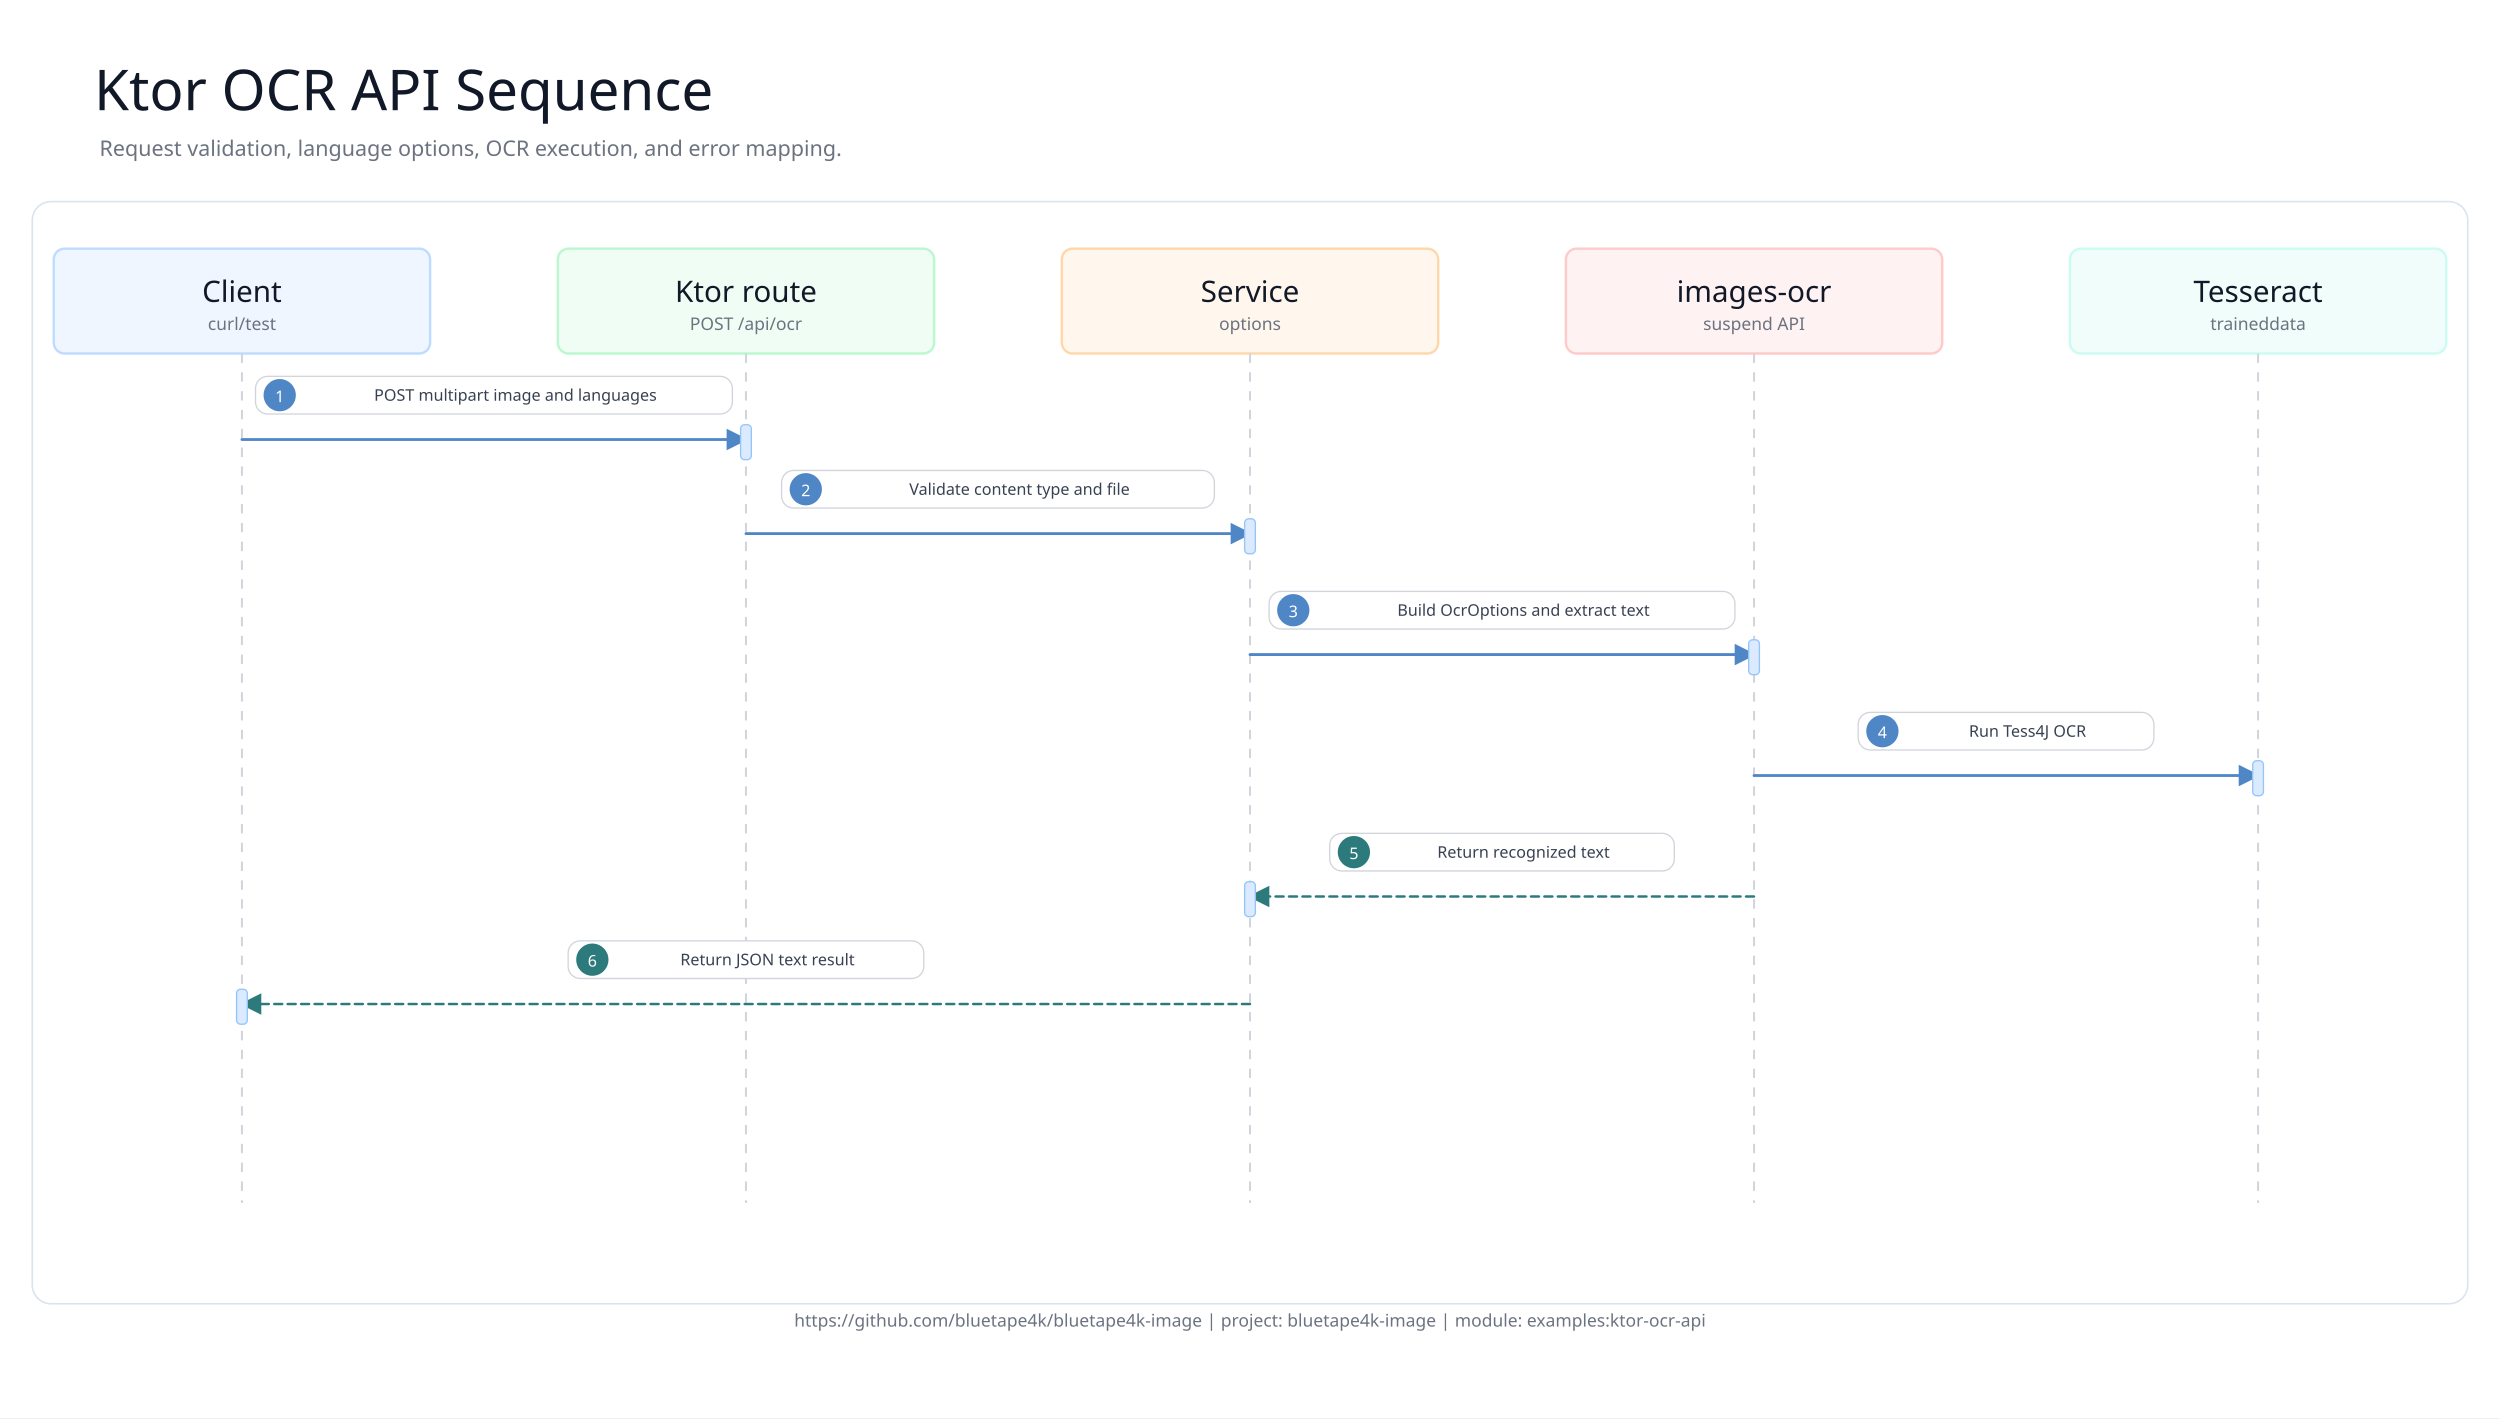
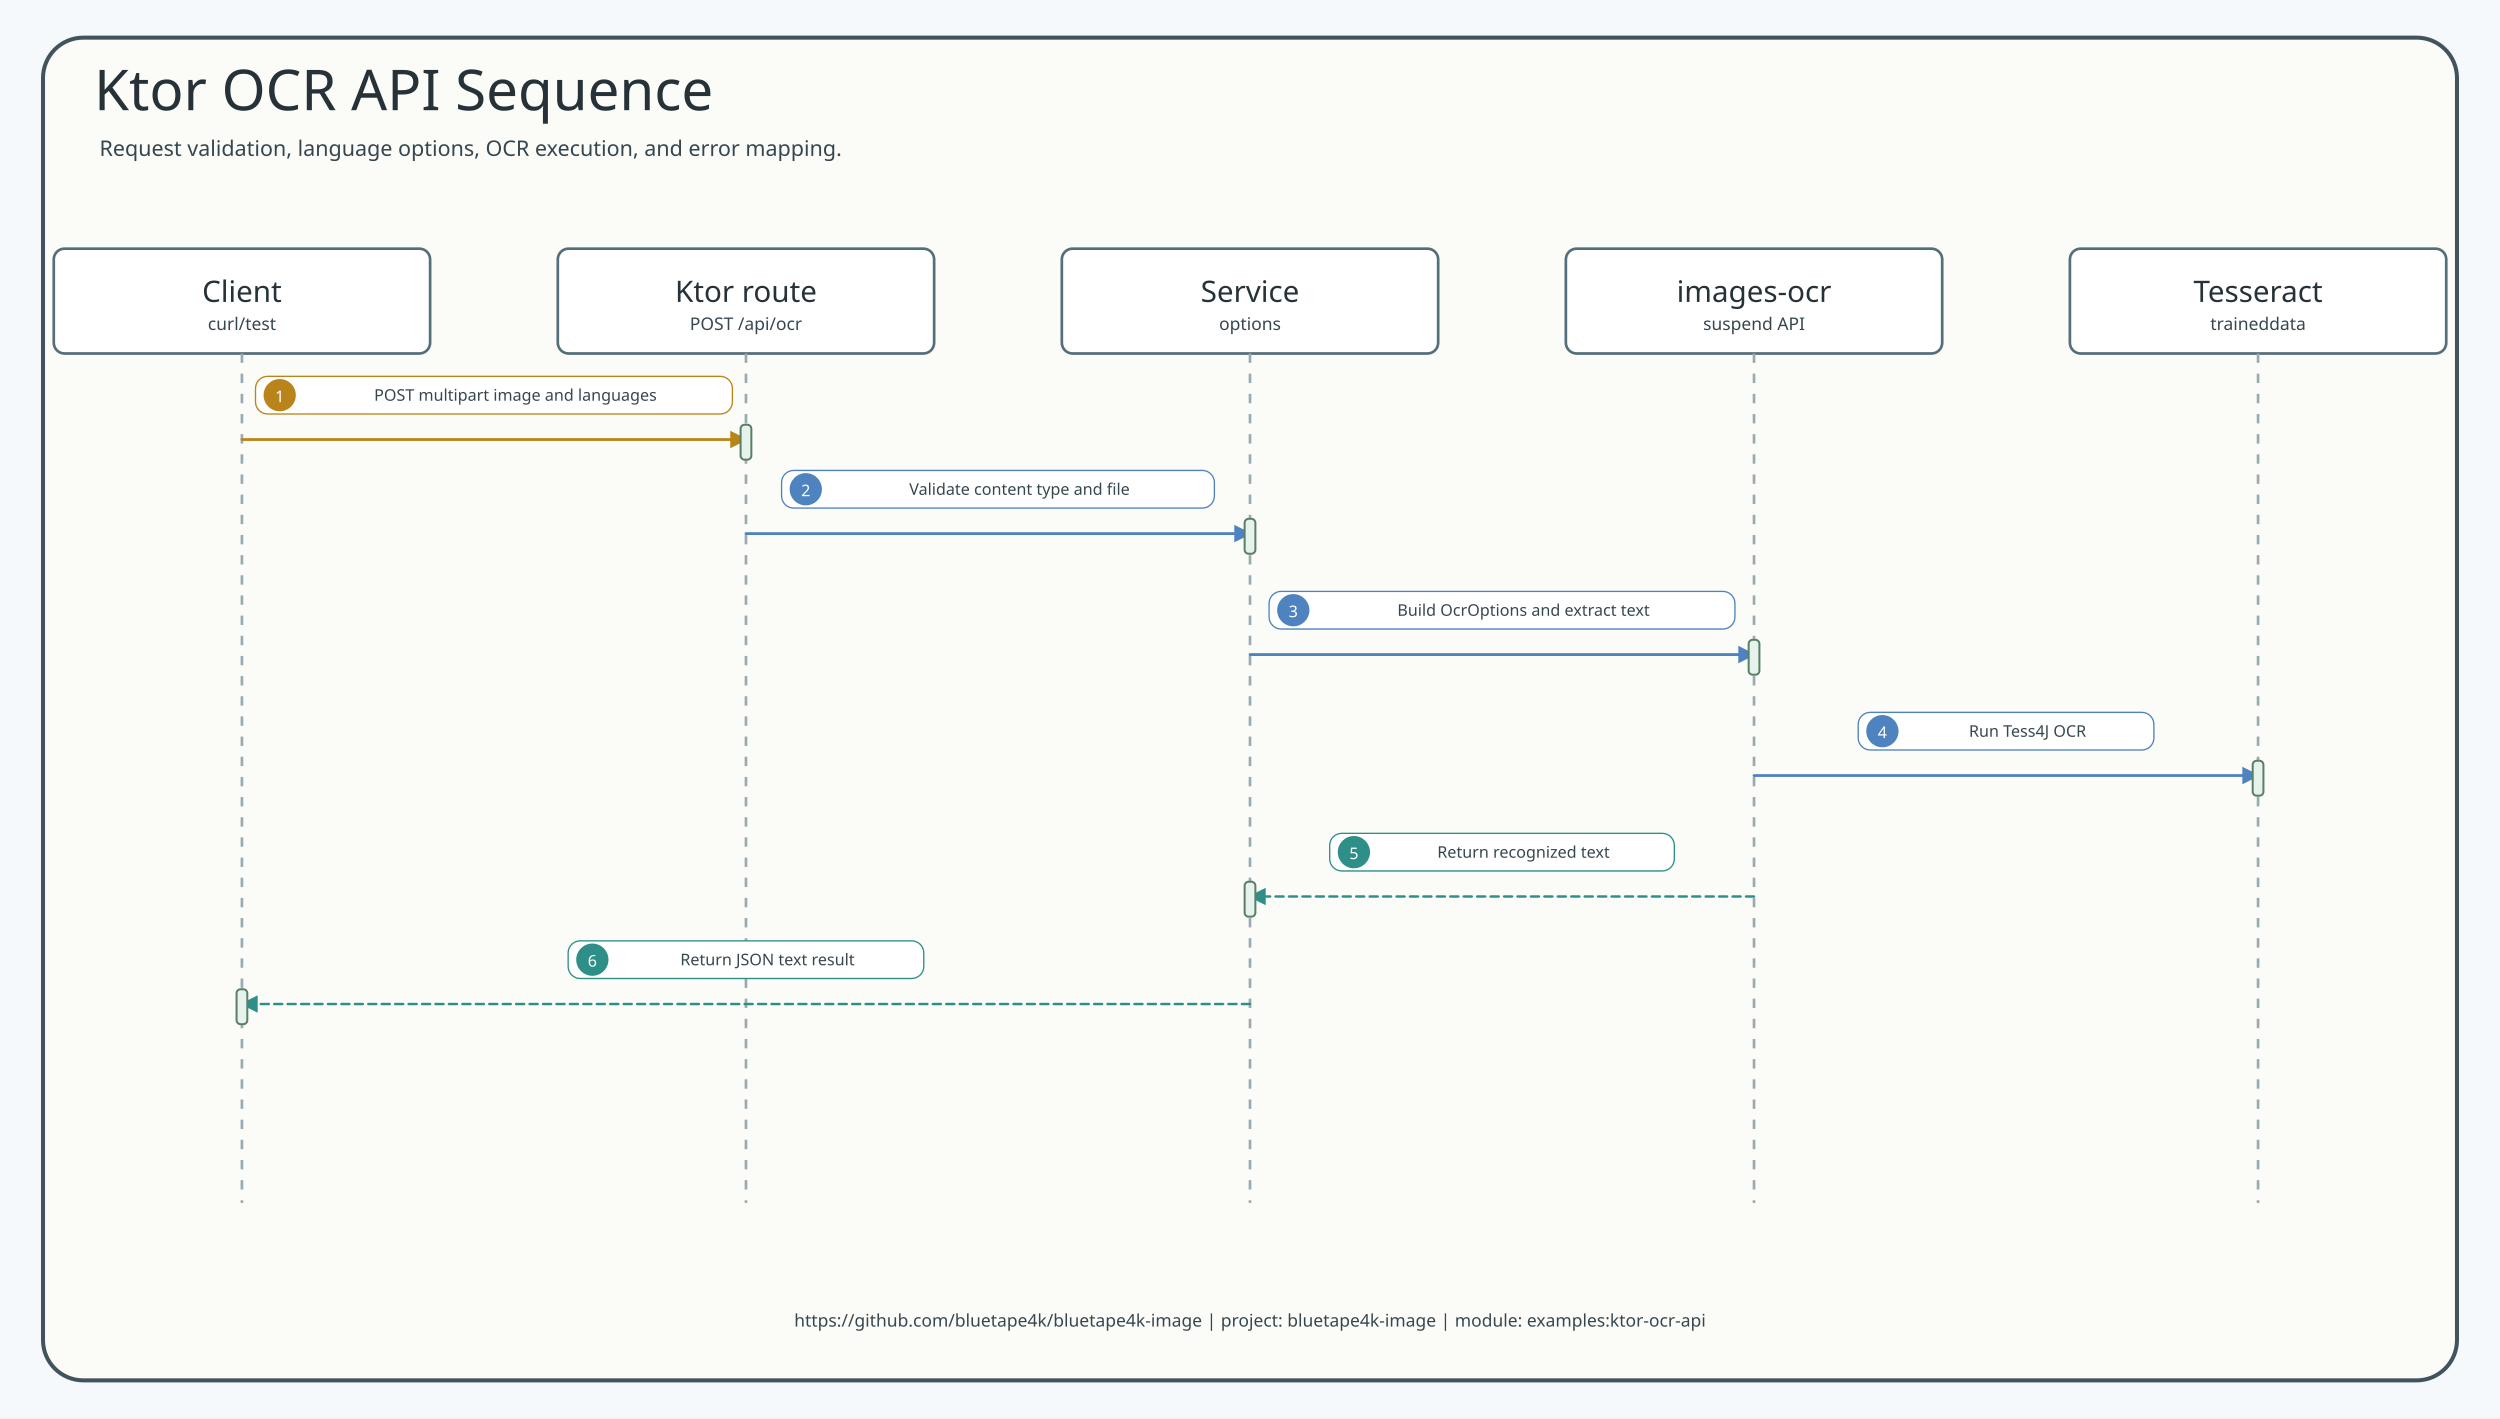
<svg xmlns="http://www.w3.org/2000/svg" width="1860" height="1055" viewBox="0 0 1860 1055" role="img" aria-label="Ktor OCR API Sequence">
  <defs>
-     <marker markerUnits="userSpaceOnUse" id="arrow-blue" markerWidth="16" markerHeight="16" viewBox="0 0 10 10" refX="9" refY="5" orient="auto">
-       <path d="M 0 0 L 10 5 L 0 10 Z" fill="#4f86c6" stroke="#4f86c6" stroke-width="0" stroke-dasharray="none" style="stroke-dasharray:none" />
+     <marker markerUnits="userSpaceOnUse" id="arrow-blue" markerWidth="13" markerHeight="13" viewBox="0 0 10 10" refX="9" refY="5" orient="auto">
+       <path d="M 0 0 L 10 5 L 0 10 Z" fill="#4F83BF" stroke="#4F83BF" stroke-width="0" stroke-dasharray="none" style="stroke-dasharray:none" />
    </marker>
-     <marker markerUnits="userSpaceOnUse" id="arrow-teal" markerWidth="16" markerHeight="16" viewBox="0 0 10 10" refX="9" refY="5" orient="auto">
-       <path d="M 0 0 L 10 5 L 0 10 Z" fill="#2c7a7b" stroke="#2c7a7b" stroke-width="0" stroke-dasharray="none" style="stroke-dasharray:none" />
+     <marker markerUnits="userSpaceOnUse" id="arrow-green" markerWidth="13" markerHeight="13" viewBox="0 0 10 10" refX="9" refY="5" orient="auto">
+       <path d="M 0 0 L 10 5 L 0 10 Z" fill="#3E9868" stroke="#3E9868" stroke-width="0" stroke-dasharray="none" style="stroke-dasharray:none" />
+     </marker>
+     <marker markerUnits="userSpaceOnUse" id="arrow-amber" markerWidth="13" markerHeight="13" viewBox="0 0 10 10" refX="9" refY="5" orient="auto">
+       <path d="M 0 0 L 10 5 L 0 10 Z" fill="#B9851B" stroke="#B9851B" stroke-width="0" stroke-dasharray="none" style="stroke-dasharray:none" />
+     </marker>
+     <marker markerUnits="userSpaceOnUse" id="arrow-teal" markerWidth="13" markerHeight="13" viewBox="0 0 10 10" refX="9" refY="5" orient="auto">
+       <path d="M 0 0 L 10 5 L 0 10 Z" fill="#2E8F89" stroke="#2E8F89" stroke-width="0" stroke-dasharray="none" style="stroke-dasharray:none" />
+     </marker>
+     <marker markerUnits="userSpaceOnUse" id="arrow-red" markerWidth="13" markerHeight="13" viewBox="0 0 10 10" refX="9" refY="5" orient="auto">
+       <path d="M 0 0 L 10 5 L 0 10 Z" fill="#C94D68" stroke="#C94D68" stroke-width="0" stroke-dasharray="none" style="stroke-dasharray:none" />
    </marker>
    <style>
-     .canvas{fill:#ffffff}
-     .title{font-family:"Architects Daughter";font-size:42px;fill:#111827;font-weight:400}
-     .subtitle{font-family:"Comic Mono";font-size:16px;fill:#6b7280;font-weight:400}
-     .node-title{font-family:"Architects Daughter";font-size:22px;fill:#111827;font-weight:400}
-     .node-detail{font-family:"Comic Mono";font-size:13px;fill:#6b7280;font-weight:400}
-     .panel-title{font-family:"Comic Mono";font-size:16px;fill:#4b5563;font-weight:700;letter-spacing:0.8px}
-     .layer{fill:#f3f6fa;stroke:#cbd5e1;stroke-width:1.4;stroke-dasharray:8 6}
-     .layer-title{font-family:"Comic Mono";font-size:16px;fill:#4b5563;font-weight:700;letter-spacing:0.8px}
-     .label{font-family:"Comic Mono";font-size:12px;fill:#374151;font-weight:400}
-     .footer{font-family:"Comic Mono";font-size:13px;fill:#6b7280;font-weight:400}
-     .footer-pill{fill:#ffffff;stroke:#d1d5db;stroke-width:1}
-     .card{fill:#ffffff;stroke:#94a3b8;stroke-width:1.9}
-     .edge{stroke:#4f86c6;stroke-width:2.1;fill:none;marker-end:url(#arrow-blue);stroke-linecap:round;stroke-linejoin:round}
-     .edge-dashed{stroke:#2c7a7b;stroke-width:1.8;fill:none;marker-end:url(#arrow-teal);stroke-linecap:round;stroke-linejoin:round;stroke-dasharray:6 4}
-     .lifeline{stroke:#d1d5db;stroke-width:1.5;stroke-dasharray:7 7}
+     .canvas{fill:#F6F9FC}
+     .title{font-family:"Architects Daughter";font-size:42px;fill:#263238;font-weight:400}
+     .subtitle{font-family:"Comic Mono";font-size:16px;fill:#36464f;font-weight:400}
+     .node-title{font-family:"Architects Daughter";font-size:22px;fill:#263238;font-weight:400}
+     .node-detail{font-family:"Comic Mono";font-size:13px;fill:#36464f;font-weight:400}
+     .label{font-family:"Comic Mono";font-size:12px;fill:#36464f;font-weight:400}
+     .footer{font-family:"Comic Mono";font-size:13px;fill:#36464f;font-weight:400}
+     .footer-pill{fill:#FFFFFF;stroke:#d7e0e4;stroke-width:1}
+     .card{fill:#FFFFFF;stroke:#546e7a;stroke-width:2}
+     .lifeline{stroke:#9aaab1;stroke-width:2;stroke-dasharray:7 8}
+     .activation{fill:#e6f2ec;stroke:#5b7e67;stroke-width:1.5}
+     .edge{stroke:#4F83BF;stroke-width:2.1;fill:none;marker-end:url(#arrow-blue);stroke-linecap:round;stroke-linejoin:round}
+     .edge-green{stroke:#3E9868;marker-end:url(#arrow-green)}
+     .edge-amber{stroke:#B9851B;marker-end:url(#arrow-amber)}
+     .edge-red{stroke:#C94D68;marker-end:url(#arrow-red)}
+     .edge-dashed{stroke:#2E8F89;stroke-width:1.8;fill:none;marker-end:url(#arrow-teal);stroke-linecap:round;stroke-linejoin:round;stroke-dasharray:6 4}
  </style>
  </defs>
  <rect class="canvas" width="1860" height="1055" />
-   <rect class="frame" x="24" y="150" width="1812" height="820" rx="14" fill="none" stroke="#dbe3ee" stroke-width="1.2" />
+   <rect class="frame" x="32" y="28" width="1796" height="999" rx="30" fill="#fbfcf8" stroke="#41545d" stroke-width="3" />
  <text class="title" x="70" y="82">Ktor OCR API Sequence</text>
  <text class="subtitle" x="74" y="116">Request validation, language options, OCR execution, and error mapping.</text>
  <g id="participants">
-     <rect class="card participant-card header" x="40" y="185" width="280" height="78" rx="8" style="fill:#eff6ff;stroke:#bfdbfe;stroke-width:1.8" />
+     <rect class="card participant-card header" x="40" y="185" width="280" height="78" rx="8" />
    <text class="node-title participant" x="180" y="217" text-anchor="middle" dominant-baseline="middle">Client</text>
-     <text class="node-detail" x="180" y="241" text-anchor="middle" dominant-baseline="middle">curl/test</text>
+     <text class="node-detail role" x="180" y="241" text-anchor="middle" dominant-baseline="middle">curl/test</text>
    <line class="lifeline" x1="180" y1="263" x2="180" y2="895" />
-     <rect class="card participant-card header" x="415" y="185" width="280" height="78" rx="8" style="fill:#f0fdf4;stroke:#bbf7d0;stroke-width:1.8" />
+     <rect class="card participant-card header" x="415" y="185" width="280" height="78" rx="8" />
    <text class="node-title participant" x="555" y="217" text-anchor="middle" dominant-baseline="middle">Ktor route</text>
-     <text class="node-detail" x="555" y="241" text-anchor="middle" dominant-baseline="middle">POST /api/ocr</text>
+     <text class="node-detail role" x="555" y="241" text-anchor="middle" dominant-baseline="middle">POST /api/ocr</text>
    <line class="lifeline" x1="555" y1="263" x2="555" y2="895" />
-     <rect class="card participant-card header" x="790" y="185" width="280" height="78" rx="8" style="fill:#fff7ed;stroke:#fed7aa;stroke-width:1.8" />
+     <rect class="card participant-card header" x="790" y="185" width="280" height="78" rx="8" />
    <text class="node-title participant" x="930" y="217" text-anchor="middle" dominant-baseline="middle">Service</text>
-     <text class="node-detail" x="930" y="241" text-anchor="middle" dominant-baseline="middle">options</text>
+     <text class="node-detail role" x="930" y="241" text-anchor="middle" dominant-baseline="middle">options</text>
    <line class="lifeline" x1="930" y1="263" x2="930" y2="895" />
-     <rect class="card participant-card header" x="1165" y="185" width="280" height="78" rx="8" style="fill:#fef2f2;stroke:#fecaca;stroke-width:1.8" />
+     <rect class="card participant-card header" x="1165" y="185" width="280" height="78" rx="8" />
    <text class="node-title participant" x="1305" y="217" text-anchor="middle" dominant-baseline="middle">images-ocr</text>
-     <text class="node-detail" x="1305" y="241" text-anchor="middle" dominant-baseline="middle">suspend API</text>
+     <text class="node-detail role" x="1305" y="241" text-anchor="middle" dominant-baseline="middle">suspend API</text>
    <line class="lifeline" x1="1305" y1="263" x2="1305" y2="895" />
-     <rect class="card participant-card header" x="1540" y="185" width="280" height="78" rx="8" style="fill:#f0fdfa;stroke:#ccfbf1;stroke-width:1.8" />
+     <rect class="card participant-card header" x="1540" y="185" width="280" height="78" rx="8" />
    <text class="node-title participant" x="1680" y="217" text-anchor="middle" dominant-baseline="middle">Tesseract</text>
-     <text class="node-detail" x="1680" y="241" text-anchor="middle" dominant-baseline="middle">traineddata</text>
+     <text class="node-detail role" x="1680" y="241" text-anchor="middle" dominant-baseline="middle">traineddata</text>
    <line class="lifeline" x1="1680" y1="263" x2="1680" y2="895" />
  </g>
  <g id="messages">
-     <path data-connector="true" class="edge" d="M 180 327 L 555 327" />
-     <rect class="activation" x="551" y="316" width="8" height="26" rx="3" fill="#dbeafe" stroke="#93c5fd" stroke-width="1" />
-     <rect class="pill" x="190.1" y="280" width="354.8" height="28" rx="9" fill="#ffffff" stroke="#d1d5db" />
-     <circle cx="208.1" cy="294" r="12" fill="#4f86c6" />
-     <text class="label" x="208.1" y="295" text-anchor="middle" dominant-baseline="middle" style="fill:#ffffff;font-size:12px">1</text>
+     <path data-connector="true" class="edge edge-amber" d="M 180 327 L 555 327" />
+     <rect class="activation" x="551" y="316" width="8" height="26" rx="3" />
+     <rect class="pill" x="190.1" y="280" width="354.8" height="28" rx="9" fill="#FFFFFF" stroke="#B9851B" />
+     <circle cx="208.1" cy="294" r="12" fill="#B9851B" />
+     <text class="label" x="208.1" y="295" text-anchor="middle" dominant-baseline="middle" style="fill:#FFFFFF;font-size:12px">1</text>
    <text class="label" x="383.5" y="294" text-anchor="middle" dominant-baseline="middle">POST multipart image and languages</text>
    <path data-connector="true" class="edge" d="M 555 397 L 930 397" />
-     <rect class="activation" x="926" y="386" width="8" height="26" rx="3" fill="#dbeafe" stroke="#93c5fd" stroke-width="1" />
-     <rect class="pill" x="581.5" y="350" width="322.0" height="28" rx="9" fill="#ffffff" stroke="#d1d5db" />
-     <circle cx="599.5" cy="364" r="12" fill="#4f86c6" />
-     <text class="label" x="599.5" y="365" text-anchor="middle" dominant-baseline="middle" style="fill:#ffffff;font-size:12px">2</text>
+     <rect class="activation" x="926" y="386" width="8" height="26" rx="3" />
+     <rect class="pill" x="581.5" y="350" width="322.0" height="28" rx="9" fill="#FFFFFF" stroke="#4F83BF" />
+     <circle cx="599.5" cy="364" r="12" fill="#4F83BF" />
+     <text class="label" x="599.5" y="365" text-anchor="middle" dominant-baseline="middle" style="fill:#FFFFFF;font-size:12px">2</text>
    <text class="label" x="758.5" y="364" text-anchor="middle" dominant-baseline="middle">Validate content type and file</text>
    <path data-connector="true" class="edge" d="M 930 487 L 1305 487" />
-     <rect class="activation" x="1301" y="476" width="8" height="26" rx="3" fill="#dbeafe" stroke="#93c5fd" stroke-width="1" />
-     <rect class="pill" x="944.2" y="440" width="346.6" height="28" rx="9" fill="#ffffff" stroke="#d1d5db" />
-     <circle cx="962.2" cy="454" r="12" fill="#4f86c6" />
-     <text class="label" x="962.2" y="455" text-anchor="middle" dominant-baseline="middle" style="fill:#ffffff;font-size:12px">3</text>
+     <rect class="activation" x="1301" y="476" width="8" height="26" rx="3" />
+     <rect class="pill" x="944.2" y="440" width="346.6" height="28" rx="9" fill="#FFFFFF" stroke="#4F83BF" />
+     <circle cx="962.2" cy="454" r="12" fill="#4F83BF" />
+     <text class="label" x="962.2" y="455" text-anchor="middle" dominant-baseline="middle" style="fill:#FFFFFF;font-size:12px">3</text>
    <text class="label" x="1133.5" y="454" text-anchor="middle" dominant-baseline="middle">Build OcrOptions and extract text</text>
    <path data-connector="true" class="edge" d="M 1305 577 L 1680 577" />
-     <rect class="activation" x="1676" y="566" width="8" height="26" rx="3" fill="#dbeafe" stroke="#93c5fd" stroke-width="1" />
-     <rect class="pill" x="1382.5" y="530" width="220.0" height="28" rx="9" fill="#ffffff" stroke="#d1d5db" />
-     <circle cx="1400.5" cy="544" r="12" fill="#4f86c6" />
-     <text class="label" x="1400.5" y="545" text-anchor="middle" dominant-baseline="middle" style="fill:#ffffff;font-size:12px">4</text>
+     <rect class="activation" x="1676" y="566" width="8" height="26" rx="3" />
+     <rect class="pill" x="1382.5" y="530" width="220.0" height="28" rx="9" fill="#FFFFFF" stroke="#4F83BF" />
+     <circle cx="1400.5" cy="544" r="12" fill="#4F83BF" />
+     <text class="label" x="1400.5" y="545" text-anchor="middle" dominant-baseline="middle" style="fill:#FFFFFF;font-size:12px">4</text>
    <text class="label" x="1508.5" y="544" text-anchor="middle" dominant-baseline="middle">Run Tess4J OCR</text>
    <path data-connector="true" class="edge-dashed" d="M 1305 667 L 930 667" />
-     <rect class="activation" x="926" y="656" width="8" height="26" rx="3" fill="#dbeafe" stroke="#93c5fd" stroke-width="1" />
-     <rect class="pill" x="989.3" y="620" width="256.4" height="28" rx="9" fill="#ffffff" stroke="#d1d5db" />
-     <circle cx="1007.3" cy="634" r="12" fill="#2c7a7b" />
-     <text class="label" x="1007.3" y="635" text-anchor="middle" dominant-baseline="middle" style="fill:#ffffff;font-size:12px">5</text>
+     <rect class="activation" x="926" y="656" width="8" height="26" rx="3" />
+     <rect class="pill" x="989.3" y="620" width="256.4" height="28" rx="9" fill="#FFFFFF" stroke="#2E8F89" />
+     <circle cx="1007.3" cy="634" r="12" fill="#2E8F89" />
+     <text class="label" x="1007.3" y="635" text-anchor="middle" dominant-baseline="middle" style="fill:#FFFFFF;font-size:12px">5</text>
    <text class="label" x="1133.5" y="634" text-anchor="middle" dominant-baseline="middle">Return recognized text</text>
    <path data-connector="true" class="edge-dashed" d="M 930 747 L 180 747" />
-     <rect class="activation" x="176" y="736" width="8" height="26" rx="3" fill="#dbeafe" stroke="#93c5fd" stroke-width="1" />
-     <rect class="pill" x="422.7" y="700" width="264.6" height="28" rx="9" fill="#ffffff" stroke="#d1d5db" />
-     <circle cx="440.7" cy="714" r="12" fill="#2c7a7b" />
-     <text class="label" x="440.7" y="715" text-anchor="middle" dominant-baseline="middle" style="fill:#ffffff;font-size:12px">6</text>
+     <rect class="activation" x="176" y="736" width="8" height="26" rx="3" />
+     <rect class="pill" x="422.7" y="700" width="264.6" height="28" rx="9" fill="#FFFFFF" stroke="#2E8F89" />
+     <circle cx="440.7" cy="714" r="12" fill="#2E8F89" />
+     <text class="label" x="440.7" y="715" text-anchor="middle" dominant-baseline="middle" style="fill:#FFFFFF;font-size:12px">6</text>
    <text class="label" x="571.0" y="714" text-anchor="middle" dominant-baseline="middle">Return JSON text result</text>
  </g>
  <text class="footer" x="930.0" y="987" text-anchor="middle">https://github.com/bluetape4k/bluetape4k-image | project: bluetape4k-image | module: examples:ktor-ocr-api</text>
</svg>
